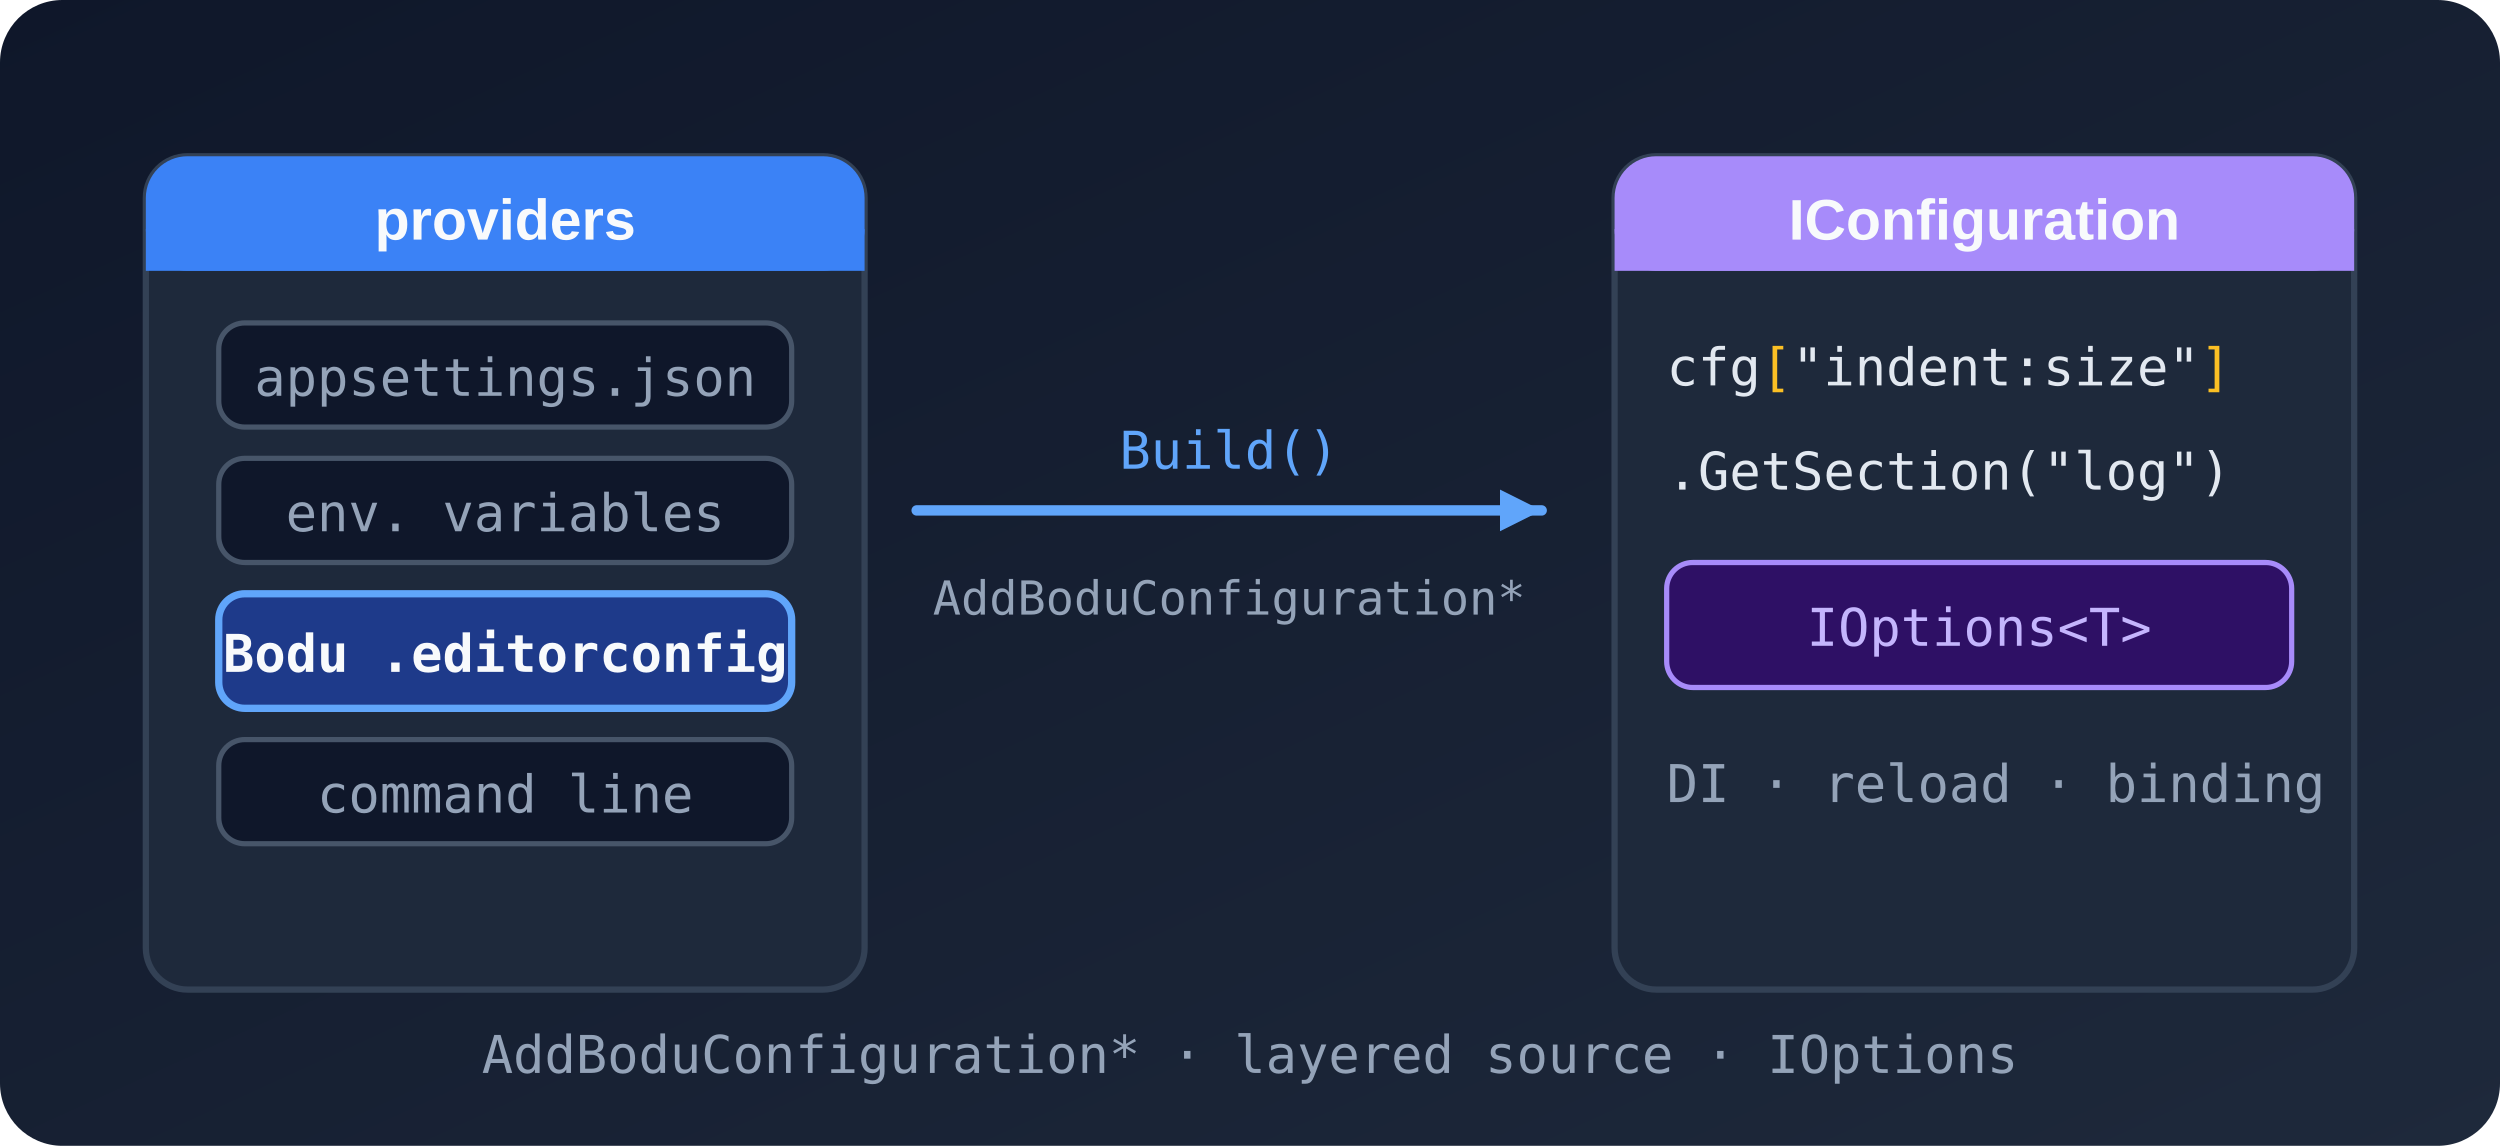
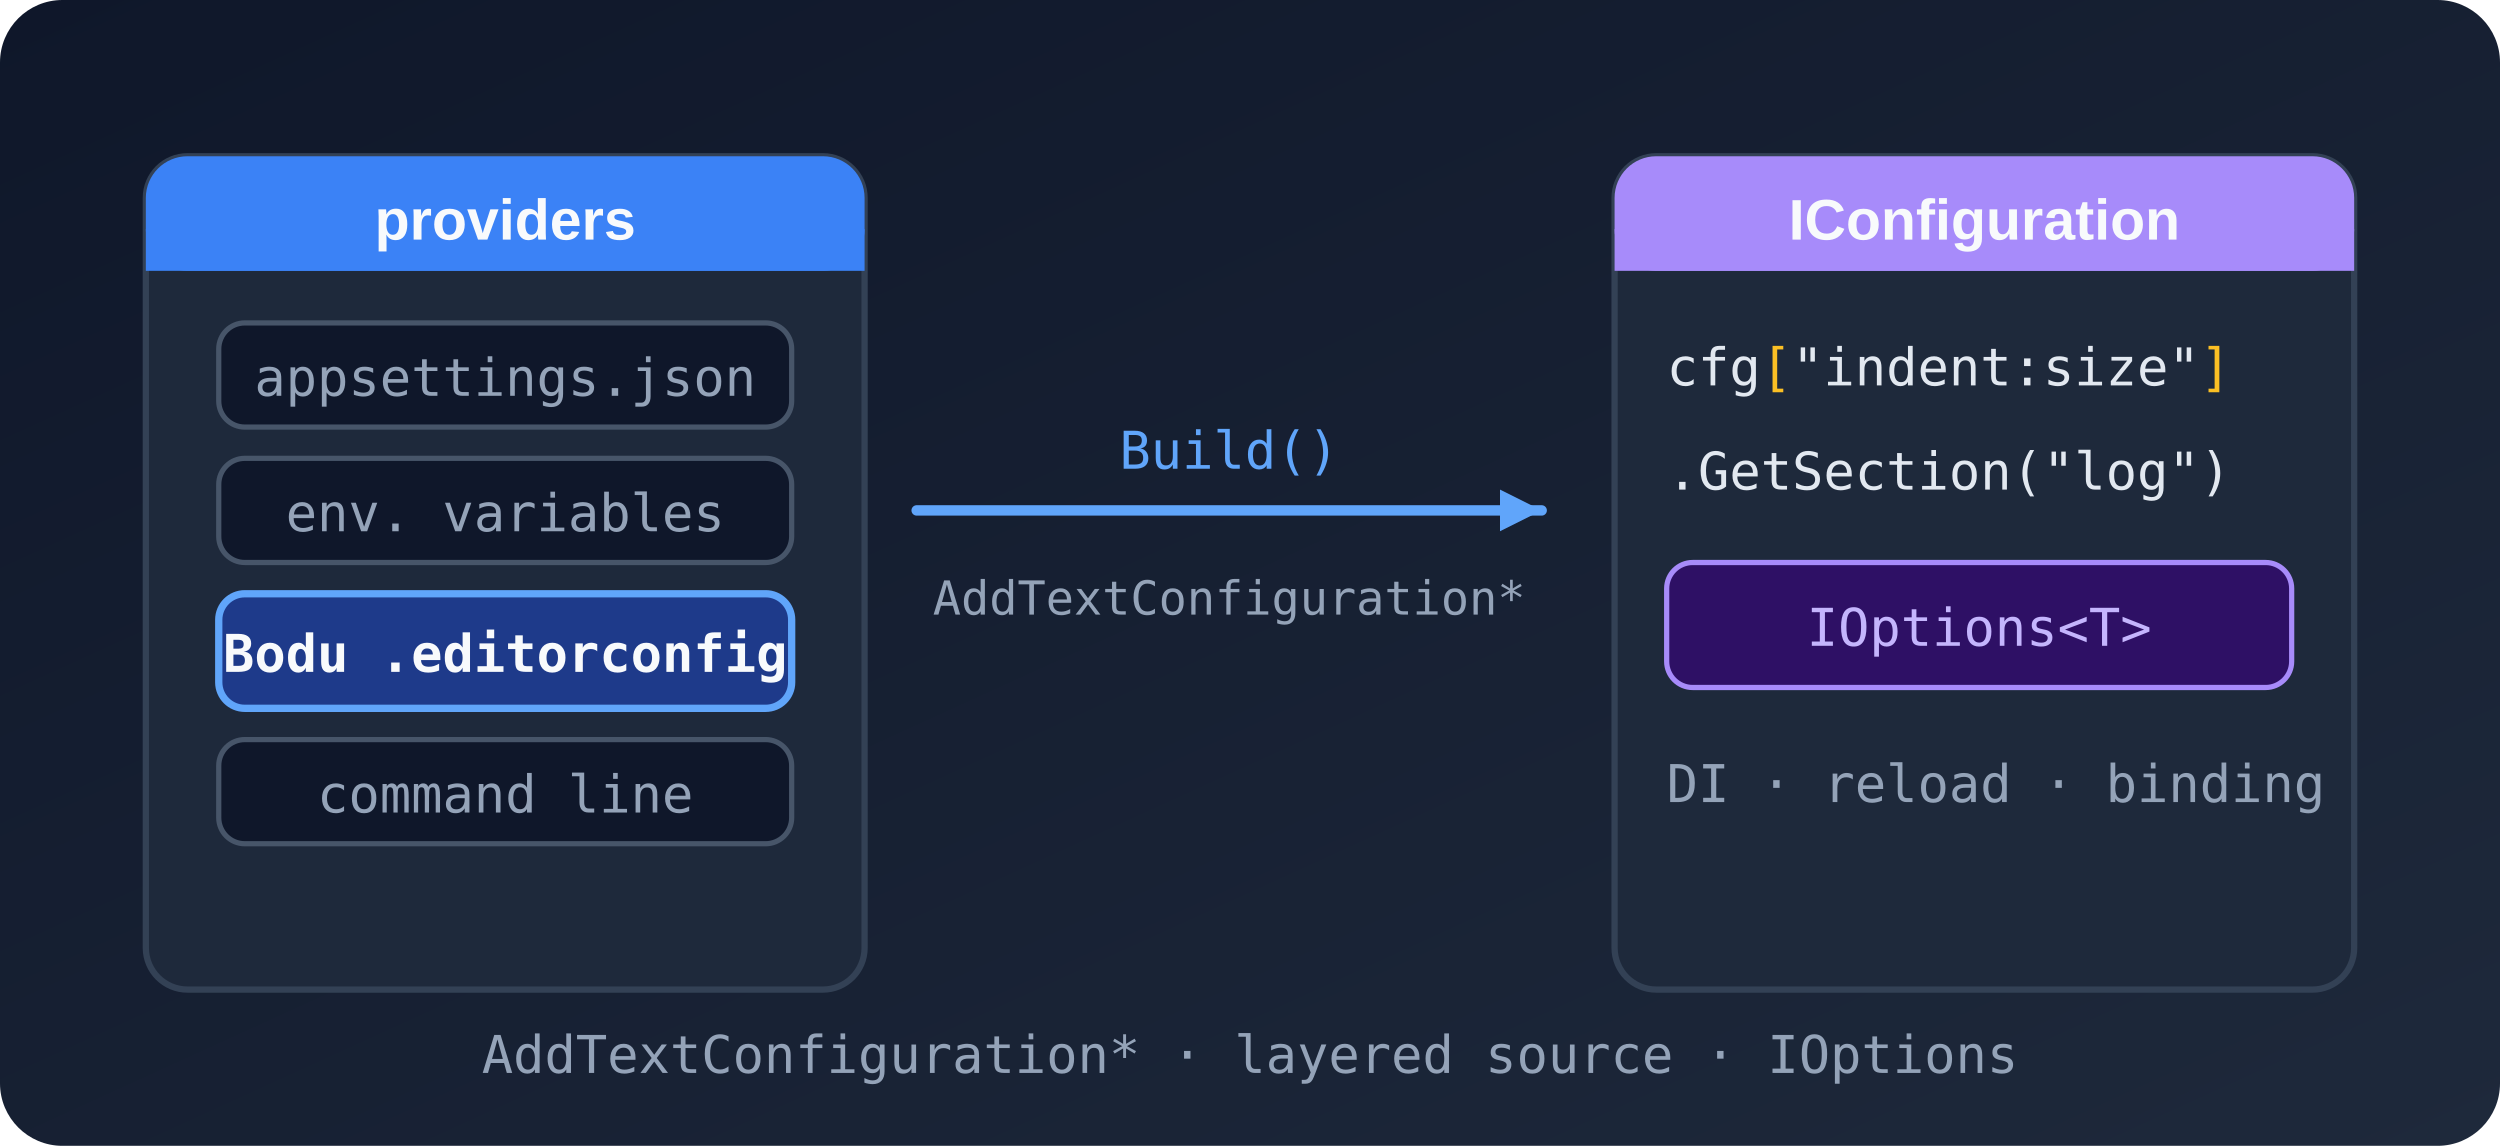
<svg xmlns="http://www.w3.org/2000/svg" viewBox="0 0 480 220" role="img" aria-label="Bodu.Extensions.Configuration.Text — Microsoft.Extensions.Configuration bridge">
  <defs>
    <linearGradient id="xcfg-bg" x1="0" y1="0" x2="1" y2="1">
      <stop offset="0" stop-color="#0F172A" />
      <stop offset="1" stop-color="#1E293B" />
    </linearGradient>
  </defs>
  <rect width="480" height="220" rx="12" fill="url(#xcfg-bg)" />
  <g transform="translate(28 30)" font-family="'Segoe UI','Helvetica Neue',Arial,sans-serif" font-size="11">
    <rect width="138" height="160" rx="8" fill="#1E293B" stroke="#334155" stroke-width="1.2" />
    <rect width="138" height="22" rx="8" fill="#3B82F6" />
    <rect y="14" width="138" height="8" fill="#3B82F6" />
    <text x="69" y="16" fill="#F8FAFC" text-anchor="middle" font-weight="700" font-size="11">providers</text>
    <g font-family="'Consolas','Menlo',monospace" font-size="10" text-anchor="middle">
      <g transform="translate(14 32)">
        <rect width="110" height="20" rx="5" fill="#0F172A" stroke="#475569" stroke-width="1" />
        <text x="55" y="14" fill="#94A3B8">appsettings.json</text>
      </g>
      <g transform="translate(14 58)">
        <rect width="110" height="20" rx="5" fill="#0F172A" stroke="#475569" stroke-width="1" />
        <text x="55" y="14" fill="#94A3B8">env. variables</text>
      </g>
      <g transform="translate(14 84)">
        <rect width="110" height="22" rx="5" fill="#1E3A8A" stroke="#60A5FA" stroke-width="1.4" />
        <text x="55" y="15" fill="#F8FAFC" font-weight="700">Bodu .editorconfig</text>
      </g>
      <g transform="translate(14 112)">
        <rect width="110" height="20" rx="5" fill="#0F172A" stroke="#475569" stroke-width="1" />
        <text x="55" y="14" fill="#94A3B8">command line</text>
      </g>
    </g>
  </g>
  <g transform="translate(176 80)">
    <g fill="none" stroke="#60A5FA" stroke-width="2" stroke-linecap="round">
      <line x1="0" y1="18" x2="120" y2="18" />
      <polygon points="120,18 112,14 112,22" fill="#60A5FA" stroke="none" />
    </g>
    <text x="60" y="10" fill="#60A5FA" font-family="'Consolas','Menlo',monospace" font-size="10" text-anchor="middle">Build()</text>
-     <text x="60" y="38" fill="#94A3B8" font-family="'Consolas','Menlo',monospace" font-size="9" text-anchor="middle">AddBoduConfiguration*</text>
+     <text x="60" y="38" fill="#94A3B8" font-family="'Consolas','Menlo',monospace" font-size="9" text-anchor="middle">AddTextConfiguration*</text>
  </g>
  <g transform="translate(310 30)" font-family="'Segoe UI','Helvetica Neue',Arial,sans-serif" font-size="11">
    <rect width="142" height="160" rx="8" fill="#1E293B" stroke="#334155" stroke-width="1.2" />
    <rect width="142" height="22" rx="8" fill="#A78BFA" />
    <rect y="14" width="142" height="8" fill="#A78BFA" />
    <text x="71" y="16" fill="#F8FAFC" text-anchor="middle" font-weight="700" font-size="11">IConfiguration</text>
    <g font-family="'Consolas','Menlo',monospace" font-size="10">
      <text x="10" y="44" fill="#E2E8F0">cfg<tspan fill="#FBBF24">[</tspan>"indent:size"<tspan fill="#FBBF24">]</tspan>
      </text>
      <text x="10" y="64" fill="#E2E8F0">.GetSection("log")</text>
      <g transform="translate(10 78)">
        <rect width="120" height="24" rx="5" fill="#2E1065" stroke="#A78BFA" stroke-width="1" />
        <text x="60" y="16" fill="#C4B5FD" text-anchor="middle">IOptions&lt;T&gt;</text>
      </g>
      <text x="10" y="124" fill="#94A3B8">DI · reload · binding</text>
    </g>
  </g>
  <g fill="#94A3B8" font-family="'Consolas','Menlo',monospace" font-size="10">
-     <text x="240" y="206" text-anchor="middle">AddBoduConfiguration* · layered source · IOptions</text>
+     <text x="240" y="206" text-anchor="middle">AddTextConfiguration* · layered source · IOptions</text>
  </g>
</svg>
